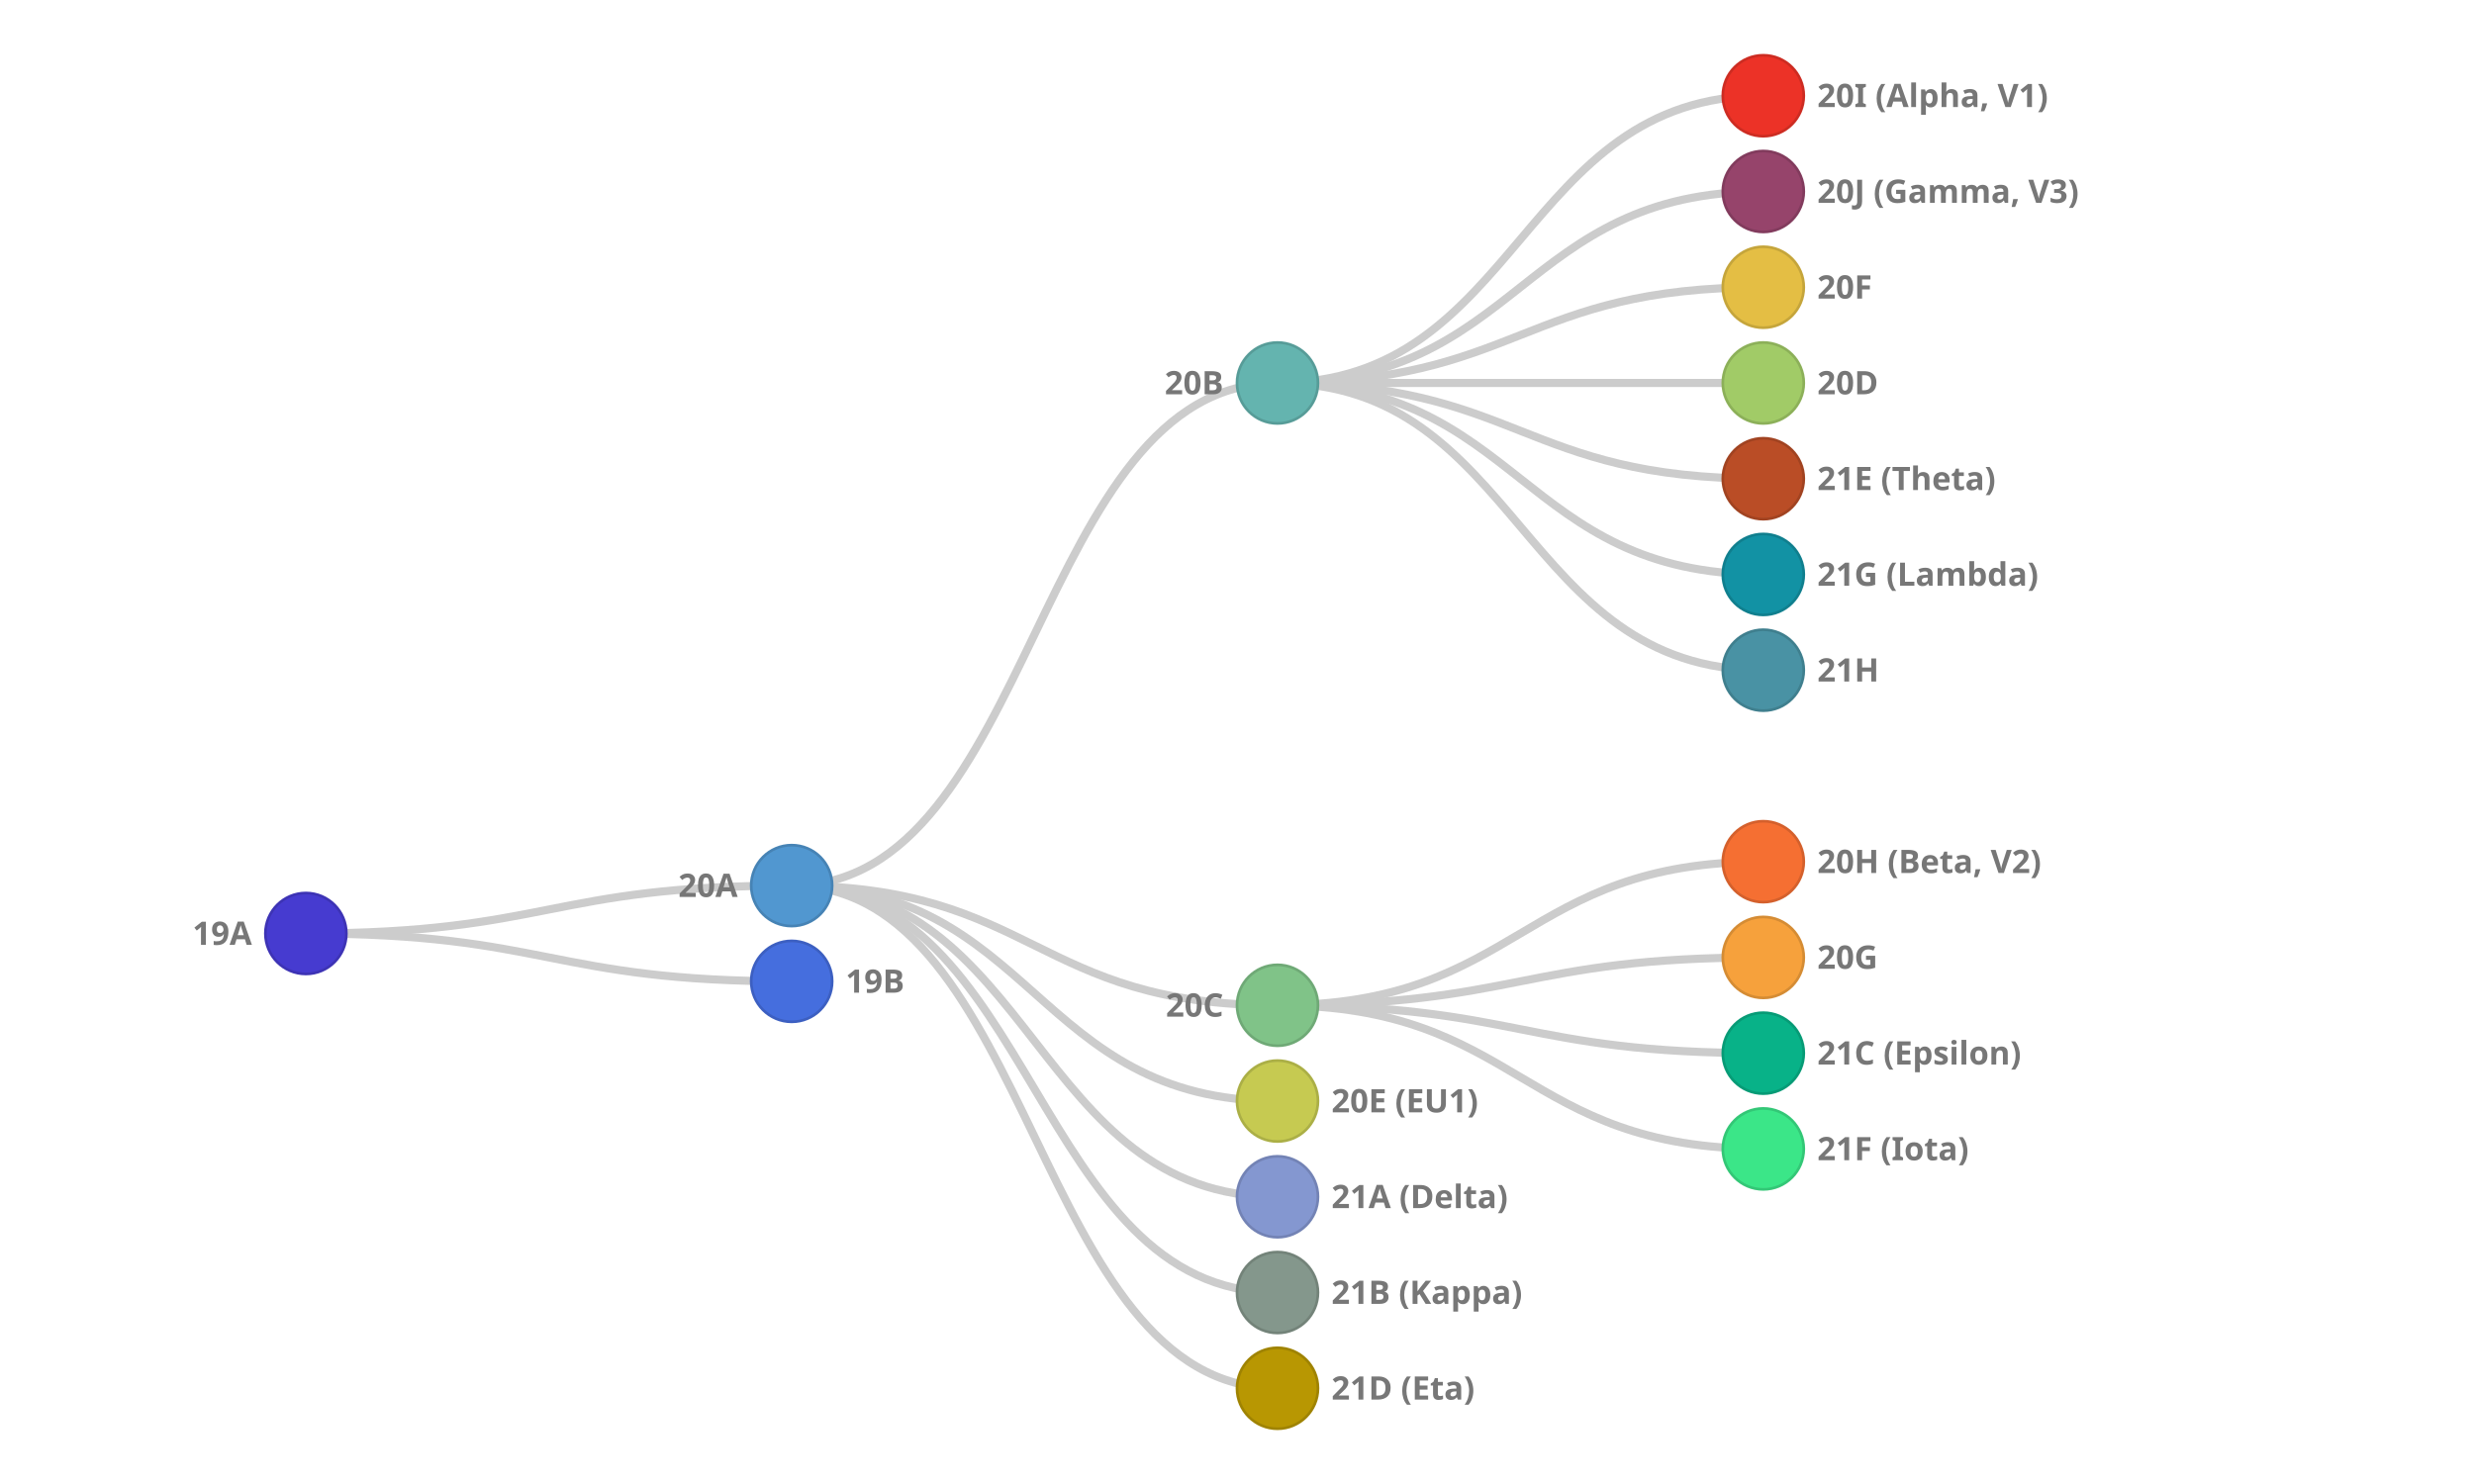
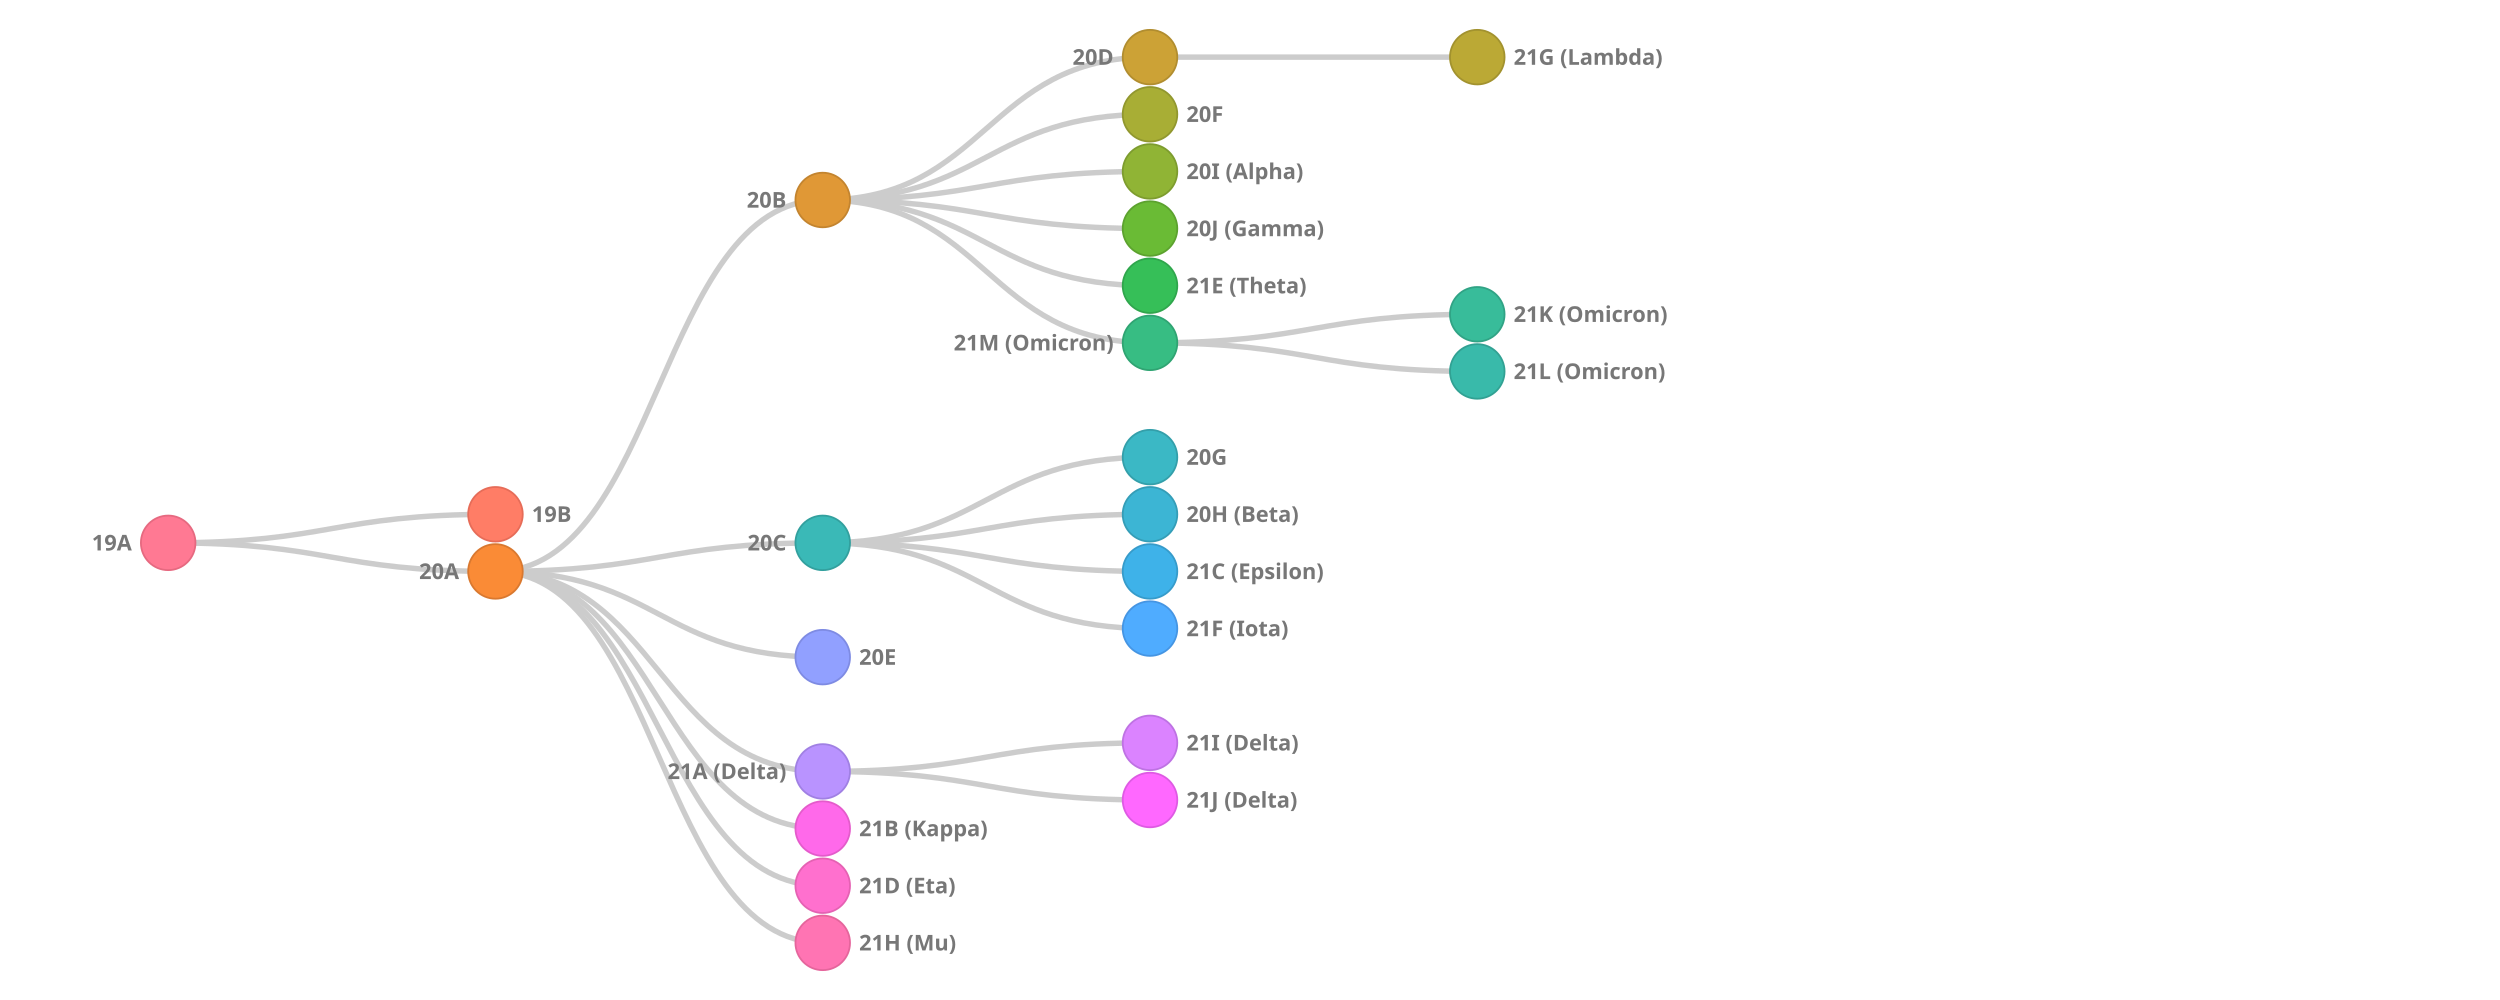
- <svg xmlns="http://www.w3.org/2000/svg" class="d3-component" style="font-family:sans-serif;font-size:1.25rem" viewBox="-70 0 830 550" width="1000" height="600">
-   <path fill="none" stroke="#ccc" stroke-width="3px" d="M 180 328.226               C 90 328.226,                 90 345.968,                 0 345.968" />
-   <path fill="none" stroke="#ccc" stroke-width="3px" d="M 180 363.71               C 90 363.71,                 90 345.968,                 0 345.968" />
-   <path fill="none" stroke="#ccc" stroke-width="3px" d="M 360 141.935               C 270 141.935,                 270 328.226,                 180 328.226" />
-   <path fill="none" stroke="#ccc" stroke-width="3px" d="M 360 372.581               C 270 372.581,                 270 328.226,                 180 328.226" />
-   <path fill="none" stroke="#ccc" stroke-width="3px" d="M 360 408.065               C 270 408.065,                 270 328.226,                 180 328.226" />
-   <path fill="none" stroke="#ccc" stroke-width="3px" d="M 360 443.548               C 270 443.548,                 270 328.226,                 180 328.226" />
-   <path fill="none" stroke="#ccc" stroke-width="3px" d="M 360 479.032               C 270 479.032,                 270 328.226,                 180 328.226" />
-   <path fill="none" stroke="#ccc" stroke-width="3px" d="M 360 514.516               C 270 514.516,                 270 328.226,                 180 328.226" />
-   <path fill="none" stroke="#ccc" stroke-width="3px" d="M 540 35.484               C 450 35.484,                 450 141.935,                 360 141.935" />
-   <path fill="none" stroke="#ccc" stroke-width="3px" d="M 540 70.968               C 450 70.968,                 450 141.935,                 360 141.935" />
-   <path fill="none" stroke="#ccc" stroke-width="3px" d="M 540 106.452               C 450 106.452,                 450 141.935,                 360 141.935" />
-   <path fill="none" stroke="#ccc" stroke-width="3px" d="M 540 141.935               C 450 141.935,                 450 141.935,                 360 141.935" />
-   <path fill="none" stroke="#ccc" stroke-width="3px" d="M 540 177.419               C 450 177.419,                 450 141.935,                 360 141.935" />
-   <path fill="none" stroke="#ccc" stroke-width="3px" d="M 540 212.903               C 450 212.903,                 450 141.935,                 360 141.935" />
-   <path fill="none" stroke="#ccc" stroke-width="3px" d="M 540 248.387               C 450 248.387,                 450 141.935,                 360 141.935" />
-   <path fill="none" stroke="#ccc" stroke-width="3px" d="M 540 319.355               C 450 319.355,                 450 372.581,                 360 372.581" />
-   <path fill="none" stroke="#ccc" stroke-width="3px" d="M 540 354.839               C 450 354.839,                 450 372.581,                 360 372.581" />
-   <path fill="none" stroke="#ccc" stroke-width="3px" d="M 540 390.323               C 450 390.323,                 450 372.581,                 360 372.581" />
-   <path fill="none" stroke="#ccc" stroke-width="3px" d="M 540 425.806               C 450 425.806,                 450 372.581,                 360 372.581" />
+ <svg xmlns="http://www.w3.org/2000/svg" class="d3-component" style="font-family:sans-serif;font-size:1.25rem" viewBox="-70 0 1330 550" width="1500" height="600">
+   <path fill="none" stroke="#ccc" stroke-width="3px" d="M 180 282.857               C 90 282.857,                 90 298.571,                 0 298.571" />
+   <path fill="none" stroke="#ccc" stroke-width="3px" d="M 180 314.286               C 90 314.286,                 90 298.571,                 0 298.571" />
+   <path fill="none" stroke="#ccc" stroke-width="3px" d="M 360 110               C 270 110,                 270 314.286,                 180 314.286" />
+   <path fill="none" stroke="#ccc" stroke-width="3px" d="M 360 298.571               C 270 298.571,                 270 314.286,                 180 314.286" />
+   <path fill="none" stroke="#ccc" stroke-width="3px" d="M 360 361.429               C 270 361.429,                 270 314.286,                 180 314.286" />
+   <path fill="none" stroke="#ccc" stroke-width="3px" d="M 360 424.286               C 270 424.286,                 270 314.286,                 180 314.286" />
+   <path fill="none" stroke="#ccc" stroke-width="3px" d="M 360 455.714               C 270 455.714,                 270 314.286,                 180 314.286" />
+   <path fill="none" stroke="#ccc" stroke-width="3px" d="M 360 487.143               C 270 487.143,                 270 314.286,                 180 314.286" />
+   <path fill="none" stroke="#ccc" stroke-width="3px" d="M 360 518.571               C 270 518.571,                 270 314.286,                 180 314.286" />
+   <path fill="none" stroke="#ccc" stroke-width="3px" d="M 540 31.429               C 450 31.429,                 450 110,                 360 110" />
+   <path fill="none" stroke="#ccc" stroke-width="3px" d="M 540 62.857               C 450 62.857,                 450 110,                 360 110" />
+   <path fill="none" stroke="#ccc" stroke-width="3px" d="M 540 94.286               C 450 94.286,                 450 110,                 360 110" />
+   <path fill="none" stroke="#ccc" stroke-width="3px" d="M 540 125.714               C 450 125.714,                 450 110,                 360 110" />
+   <path fill="none" stroke="#ccc" stroke-width="3px" d="M 540 157.143               C 450 157.143,                 450 110,                 360 110" />
+   <path fill="none" stroke="#ccc" stroke-width="3px" d="M 540 188.571               C 450 188.571,                 450 110,                 360 110" />
+   <path fill="none" stroke="#ccc" stroke-width="3px" d="M 540 251.429               C 450 251.429,                 450 298.571,                 360 298.571" />
+   <path fill="none" stroke="#ccc" stroke-width="3px" d="M 540 282.857               C 450 282.857,                 450 298.571,                 360 298.571" />
+   <path fill="none" stroke="#ccc" stroke-width="3px" d="M 540 314.286               C 450 314.286,                 450 298.571,                 360 298.571" />
+   <path fill="none" stroke="#ccc" stroke-width="3px" d="M 540 345.714               C 450 345.714,                 450 298.571,                 360 298.571" />
+   <path fill="none" stroke="#ccc" stroke-width="3px" d="M 540 408.571               C 450 408.571,                 450 424.286,                 360 424.286" />
+   <path fill="none" stroke="#ccc" stroke-width="3px" d="M 540 440               C 450 440,                 450 424.286,                 360 424.286" />
+   <path fill="none" stroke="#ccc" stroke-width="3px" d="M 720 31.429               C 630 31.429,                 630 31.429,                 540 31.429" />
+   <path fill="none" stroke="#ccc" stroke-width="3px" d="M 720 172.857               C 630 172.857,                 630 188.571,                 540 188.571" />
+   <path fill="none" stroke="#ccc" stroke-width="3px" d="M 720 204.286               C 630 204.286,                 630 188.571,                 540 188.571" />
  <g transform="translate(50,50)" />
-   <g class="node" transform="translate(0,345.9677)">
-     <circle class="node" r="15" cursor="pointer" style="fill: rgb(70, 59, 208); stroke: rgb(61, 51, 181);" />
+   <g class="node" transform="translate(0,298.5714)">
+     <circle class="node" r="15" cursor="pointer" style="fill: rgb(255, 121, 147); stroke: rgb(230, 105, 128);" />
    <text dy=".35em" x="-20" text-anchor="end" fill="#777" font-weight="700">19A</text>
  </g>
-   <g class="node" transform="translate(180,328.2258)">
-     <circle class="node" r="15" cursor="pointer" style="fill: rgb(81, 151, 208); stroke: rgb(70, 131, 181);" />
+   <g class="node" transform="translate(180,282.8571)">
+     <circle class="node" r="15" cursor="pointer" style="fill: rgb(255, 125, 102); stroke: rgb(230, 108, 88);" />
+     <text dy=".35em" x="20" text-anchor="start" fill="#777" font-weight="700">19B</text>
+   </g>
+   <g class="node" transform="translate(180,314.2857)">
+     <circle class="node" r="15" cursor="pointer" style="fill: rgb(250, 139, 54); stroke: rgb(217, 120, 47);" />
    <text dy=".35em" x="-20" text-anchor="end" fill="#777" font-weight="700">20A</text>
  </g>
-   <g class="node" transform="translate(180,363.7097)">
-     <circle class="node" r="15" cursor="pointer" style="fill: rgb(69, 110, 222); stroke: rgb(60, 95, 193);" />
-     <text dy=".35em" x="20" text-anchor="start" fill="#777" font-weight="700">19B</text>
-   </g>
-   <g class="node" transform="translate(360,141.9355)">
-     <circle class="node" r="15" cursor="pointer" style="fill: rgb(100, 180, 175); stroke: rgb(87, 156, 152);" />
+   <g class="node" transform="translate(360,110)">
+     <circle class="node" r="15" cursor="pointer" style="fill: rgb(224, 152, 54); stroke: rgb(195, 132, 47);" />
    <text dy=".35em" x="-20" text-anchor="end" fill="#777" font-weight="700">20B</text>
  </g>
-   <g class="node" transform="translate(360,372.5806)">
-     <circle class="node" r="15" cursor="pointer" style="fill: rgb(128, 195, 136); stroke: rgb(111, 169, 118);" />
+   <g class="node" transform="translate(360,298.5714)">
+     <circle class="node" r="15" cursor="pointer" style="fill: rgb(58, 185, 183); stroke: rgb(50, 160, 158);" />
    <text dy=".35em" x="-20" text-anchor="end" fill="#777" font-weight="700">20C</text>
  </g>
-   <g class="node" transform="translate(360,408.0645)">
-     <circle class="node" r="15" cursor="pointer" style="fill: rgb(198, 202, 81); stroke: rgb(171, 175, 70);" />
-     <text dy=".35em" x="20" text-anchor="start" fill="#777" font-weight="700">20E (EU1)</text>
+   <g class="node" transform="translate(360,361.4286)">
+     <circle class="node" r="15" cursor="pointer" style="fill: rgb(145, 160, 255); stroke: rgb(126, 139, 227);" />
+     <text dy=".35em" x="20" text-anchor="start" fill="#777" font-weight="700">20E</text>
  </g>
-   <g class="node" transform="translate(360,443.5484)">
-     <circle class="node" r="15" cursor="pointer" style="fill: rgb(132, 151, 208); stroke: rgb(115, 131, 181);" />
-     <text dy=".35em" x="20" text-anchor="start" fill="#777" font-weight="700">21A (Delta)</text>
+   <g class="node" transform="translate(360,424.2857)">
+     <circle class="node" r="15" cursor="pointer" style="fill: rgb(185, 147, 255); stroke: rgb(160, 128, 227);" />
+     <text dy=".35em" x="-20" text-anchor="end" fill="#777" font-weight="700">21A (Delta)</text>
  </g>
-   <g class="node" transform="translate(360,479.0323)">
-     <circle class="node" r="15" cursor="pointer" style="fill: rgb(132, 151, 140); stroke: rgb(115, 131, 121);" />
+   <g class="node" transform="translate(360,455.7143)">
+     <circle class="node" r="15" cursor="pointer" style="fill: rgb(255, 105, 234); stroke: rgb(228, 91, 203);" />
    <text dy=".35em" x="20" text-anchor="start" fill="#777" font-weight="700">21B (Kappa)</text>
  </g>
-   <g class="node" transform="translate(360,514.5161)">
-     <circle class="node" r="15" cursor="pointer" style="fill: rgb(184, 151, 2); stroke: rgb(159, 131, 2);" />
+   <g class="node" transform="translate(360,487.1429)">
+     <circle class="node" r="15" cursor="pointer" style="fill: rgb(255, 112, 206); stroke: rgb(229, 97, 179);" />
    <text dy=".35em" x="20" text-anchor="start" fill="#777" font-weight="700">21D (Eta)</text>
  </g>
-   <g class="node" transform="translate(540,35.48387)">
-     <circle class="node" r="15" cursor="pointer" style="fill: rgb(236, 50, 39); stroke: rgb(205, 44, 34);" />
-     <text dy=".35em" x="20" text-anchor="start" fill="#777" font-weight="700">20I (Alpha, V1)</text>
+   <g class="node" transform="translate(360,518.5714)">
+     <circle class="node" r="15" cursor="pointer" style="fill: rgb(255, 116, 179); stroke: rgb(229, 101, 156);" />
+     <text dy=".35em" x="20" text-anchor="start" fill="#777" font-weight="700">21H (Mu)</text>
  </g>
-   <g class="node" transform="translate(540,70.96774)">
-     <circle class="node" r="15" cursor="pointer" style="fill: rgb(150, 68, 107); stroke: rgb(130, 59, 93);" />
-     <text dy=".35em" x="20" text-anchor="start" fill="#777" font-weight="700">20J (Gamma, V3)</text>
+   <g class="node" transform="translate(540,31.42857)">
+     <circle class="node" r="15" cursor="pointer" style="fill: rgb(204, 162, 54); stroke: rgb(177, 141, 47);" />
+     <text dy=".35em" x="-20" text-anchor="end" fill="#777" font-weight="700">20D</text>
  </g>
-   <g class="node" transform="translate(540,106.4516)">
-     <circle class="node" r="15" cursor="pointer" style="fill: rgb(228, 190, 68); stroke: rgb(197, 165, 59);" />
+   <g class="node" transform="translate(540,62.85714)">
+     <circle class="node" r="15" cursor="pointer" style="fill: rgb(168, 174, 53); stroke: rgb(145, 151, 46);" />
    <text dy=".35em" x="20" text-anchor="start" fill="#777" font-weight="700">20F</text>
  </g>
-   <g class="node" transform="translate(540,141.9355)">
-     <circle class="node" r="15" cursor="pointer" style="fill: rgb(161, 203, 103); stroke: rgb(140, 176, 89);" />
-     <text dy=".35em" x="20" text-anchor="start" fill="#777" font-weight="700">20D</text>
+   <g class="node" transform="translate(540,94.28571)">
+     <circle class="node" r="15" cursor="pointer" style="fill: rgb(144, 180, 53); stroke: rgb(125, 156, 46);" />
+     <text dy=".35em" x="20" text-anchor="start" fill="#777" font-weight="700">20I (Alpha)</text>
  </g>
-   <g class="node" transform="translate(540,177.4194)">
-     <circle class="node" r="15" cursor="pointer" style="fill: rgb(186, 77, 38); stroke: rgb(161, 67, 33);" />
+   <g class="node" transform="translate(540,125.7143)">
+     <circle class="node" r="15" cursor="pointer" style="fill: rgb(106, 187, 53); stroke: rgb(92, 162, 46);" />
+     <text dy=".35em" x="20" text-anchor="start" fill="#777" font-weight="700">20J (Gamma)</text>
+   </g>
+   <g class="node" transform="translate(540,157.1429)">
+     <circle class="node" r="15" cursor="pointer" style="fill: rgb(54, 191, 88); stroke: rgb(47, 166, 76);" />
    <text dy=".35em" x="20" text-anchor="start" fill="#777" font-weight="700">21E (Theta)</text>
  </g>
-   <g class="node" transform="translate(540,212.9032)">
-     <circle class="node" r="15" cursor="pointer" style="fill: rgb(18, 146, 164); stroke: rgb(16, 127, 142);" />
+   <g class="node" transform="translate(540,188.5714)">
+     <circle class="node" r="15" cursor="pointer" style="fill: rgb(55, 189, 131); stroke: rgb(47, 164, 114);" />
+     <text dy=".35em" x="-20" text-anchor="end" fill="#777" font-weight="700">21M (Omicron)</text>
+   </g>
+   <g class="node" transform="translate(540,251.4286)">
+     <circle class="node" r="15" cursor="pointer" style="fill: rgb(59, 184, 197); stroke: rgb(51, 159, 170);" />
+     <text dy=".35em" x="20" text-anchor="start" fill="#777" font-weight="700">20G</text>
+   </g>
+   <g class="node" transform="translate(540,282.8571)">
+     <circle class="node" r="15" cursor="pointer" style="fill: rgb(60, 181, 212); stroke: rgb(52, 157, 183);" />
+     <text dy=".35em" x="20" text-anchor="start" fill="#777" font-weight="700">20H (Beta)</text>
+   </g>
+   <g class="node" transform="translate(540,314.2857)">
+     <circle class="node" r="15" cursor="pointer" style="fill: rgb(62, 178, 233); stroke: rgb(54, 155, 202);" />
+     <text dy=".35em" x="20" text-anchor="start" fill="#777" font-weight="700">21C (Epsilon)</text>
+   </g>
+   <g class="node" transform="translate(540,345.7143)">
+     <circle class="node" r="15" cursor="pointer" style="fill: rgb(79, 172, 255); stroke: rgb(69, 149, 227);" />
+     <text dy=".35em" x="20" text-anchor="start" fill="#777" font-weight="700">21F (Iota)</text>
+   </g>
+   <g class="node" transform="translate(540,408.5714)">
+     <circle class="node" r="15" cursor="pointer" style="fill: rgb(219, 131, 255); stroke: rgb(190, 114, 227);" />
+     <text dy=".35em" x="20" text-anchor="start" fill="#777" font-weight="700">21I (Delta)</text>
+   </g>
+   <g class="node" transform="translate(540,440)">
+     <circle class="node" r="15" cursor="pointer" style="fill: rgb(255, 104, 255); stroke: rgb(222, 90, 227);" />
+     <text dy=".35em" x="20" text-anchor="start" fill="#777" font-weight="700">21J (Delta)</text>
+   </g>
+   <g class="node" transform="translate(720,31.42857)">
+     <circle class="node" r="15" cursor="pointer" style="fill: rgb(187, 169, 53); stroke: rgb(162, 146, 46);" />
    <text dy=".35em" x="20" text-anchor="start" fill="#777" font-weight="700">21G (Lambda)</text>
  </g>
-   <g class="node" transform="translate(540,248.3871)">
-     <circle class="node" r="15" cursor="pointer" style="fill: rgb(73, 146, 164); stroke: rgb(63, 127, 142);" />
-     <text dy=".35em" x="20" text-anchor="start" fill="#777" font-weight="700">21H</text>
+   <g class="node" transform="translate(720,172.8571)">
+     <circle class="node" r="15" cursor="pointer" style="fill: rgb(56, 188, 154); stroke: rgb(48, 163, 133);" />
+     <text dy=".35em" x="20" text-anchor="start" fill="#777" font-weight="700">21K (Omicron)</text>
  </g>
-   <g class="node" transform="translate(540,319.3548)">
-     <circle class="node" r="15" cursor="pointer" style="fill: rgb(245, 111, 50); stroke: rgb(212, 96, 44);" />
-     <text dy=".35em" x="20" text-anchor="start" fill="#777" font-weight="700">20H (Beta, V2)</text>
-   </g>
-   <g class="node" transform="translate(540,354.8387)">
-     <circle class="node" r="15" cursor="pointer" style="fill: rgb(246, 161, 60); stroke: rgb(213, 140, 52);" />
-     <text dy=".35em" x="20" text-anchor="start" fill="#777" font-weight="700">20G</text>
-   </g>
-   <g class="node" transform="translate(540,390.3226)">
-     <circle class="node" r="15" cursor="pointer" style="fill: rgb(8, 178, 136); stroke: rgb(7, 155, 118);" />
-     <text dy=".35em" x="20" text-anchor="start" fill="#777" font-weight="700">21C (Epsilon)</text>
-   </g>
-   <g class="node" transform="translate(540,425.8065)">
-     <circle class="node" r="15" cursor="pointer" style="fill: rgb(59, 230, 136); stroke: rgb(51, 199, 118);" />
-     <text dy=".35em" x="20" text-anchor="start" fill="#777" font-weight="700">21F (Iota)</text>
+   <g class="node" transform="translate(720,204.2857)">
+     <circle class="node" r="15" cursor="pointer" style="fill: rgb(57, 186, 170); stroke: rgb(49, 161, 147);" />
+     <text dy=".35em" x="20" text-anchor="start" fill="#777" font-weight="700">21L (Omicron)</text>
  </g>
</svg>
